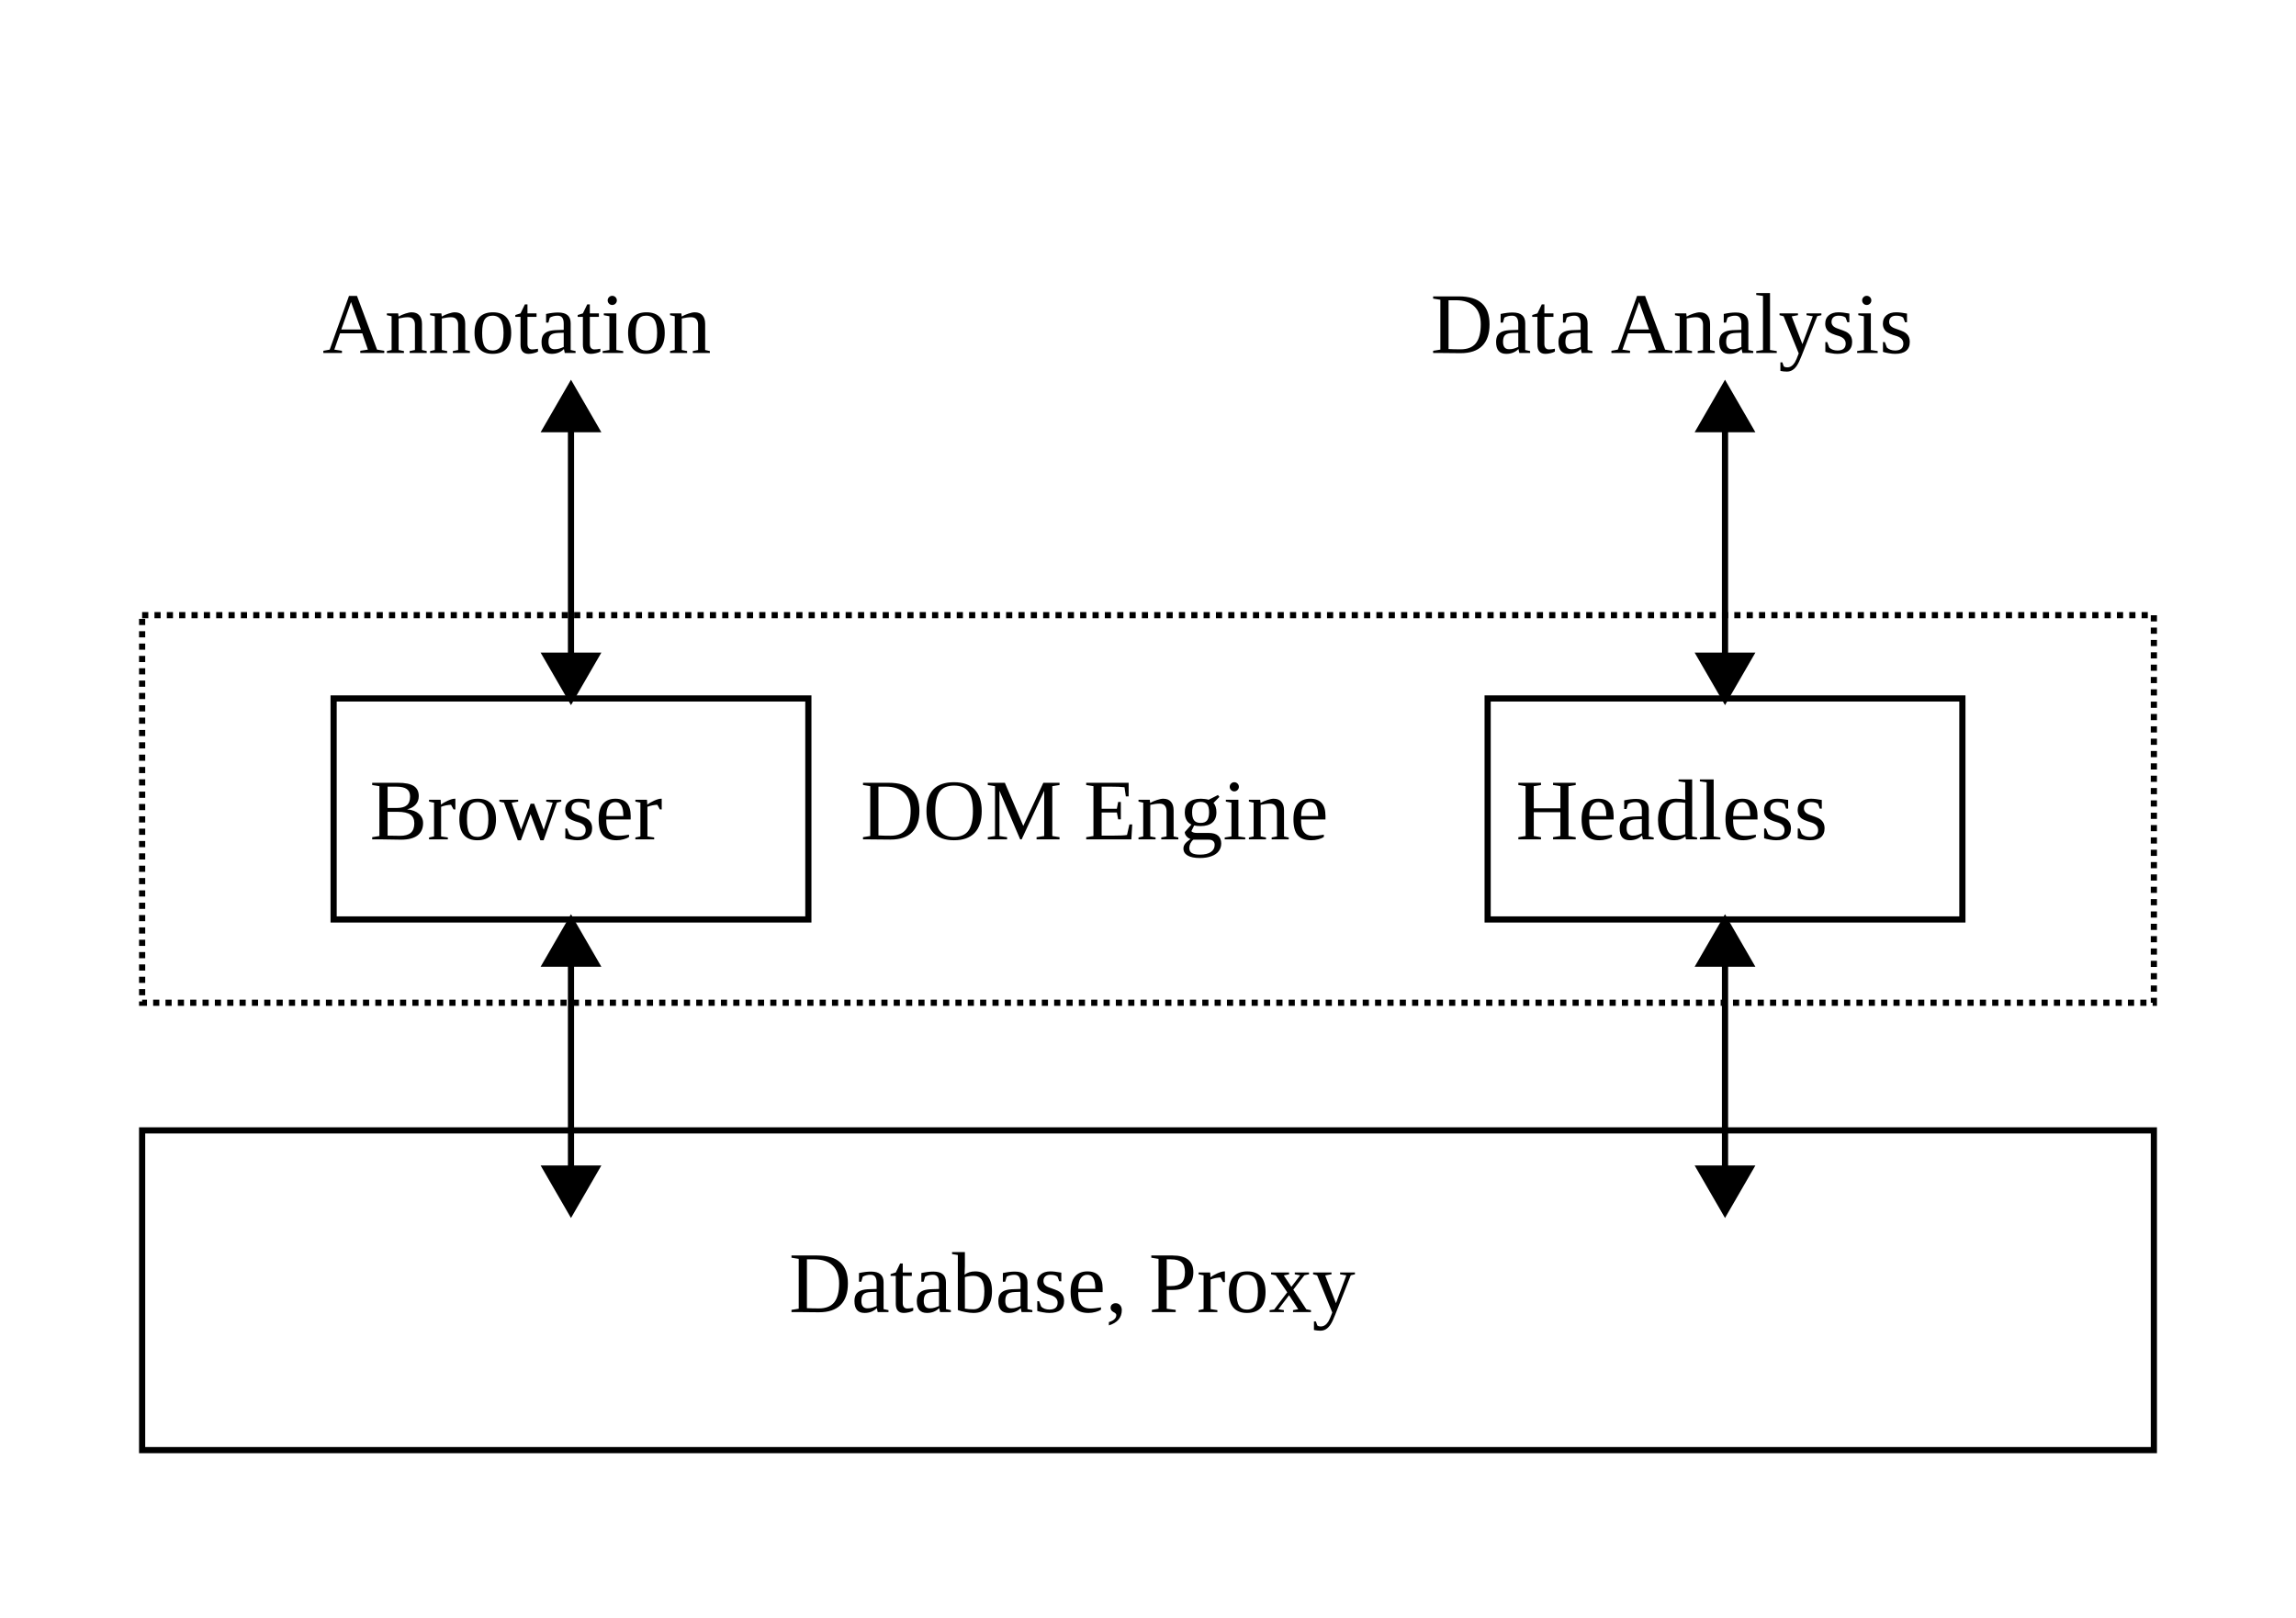
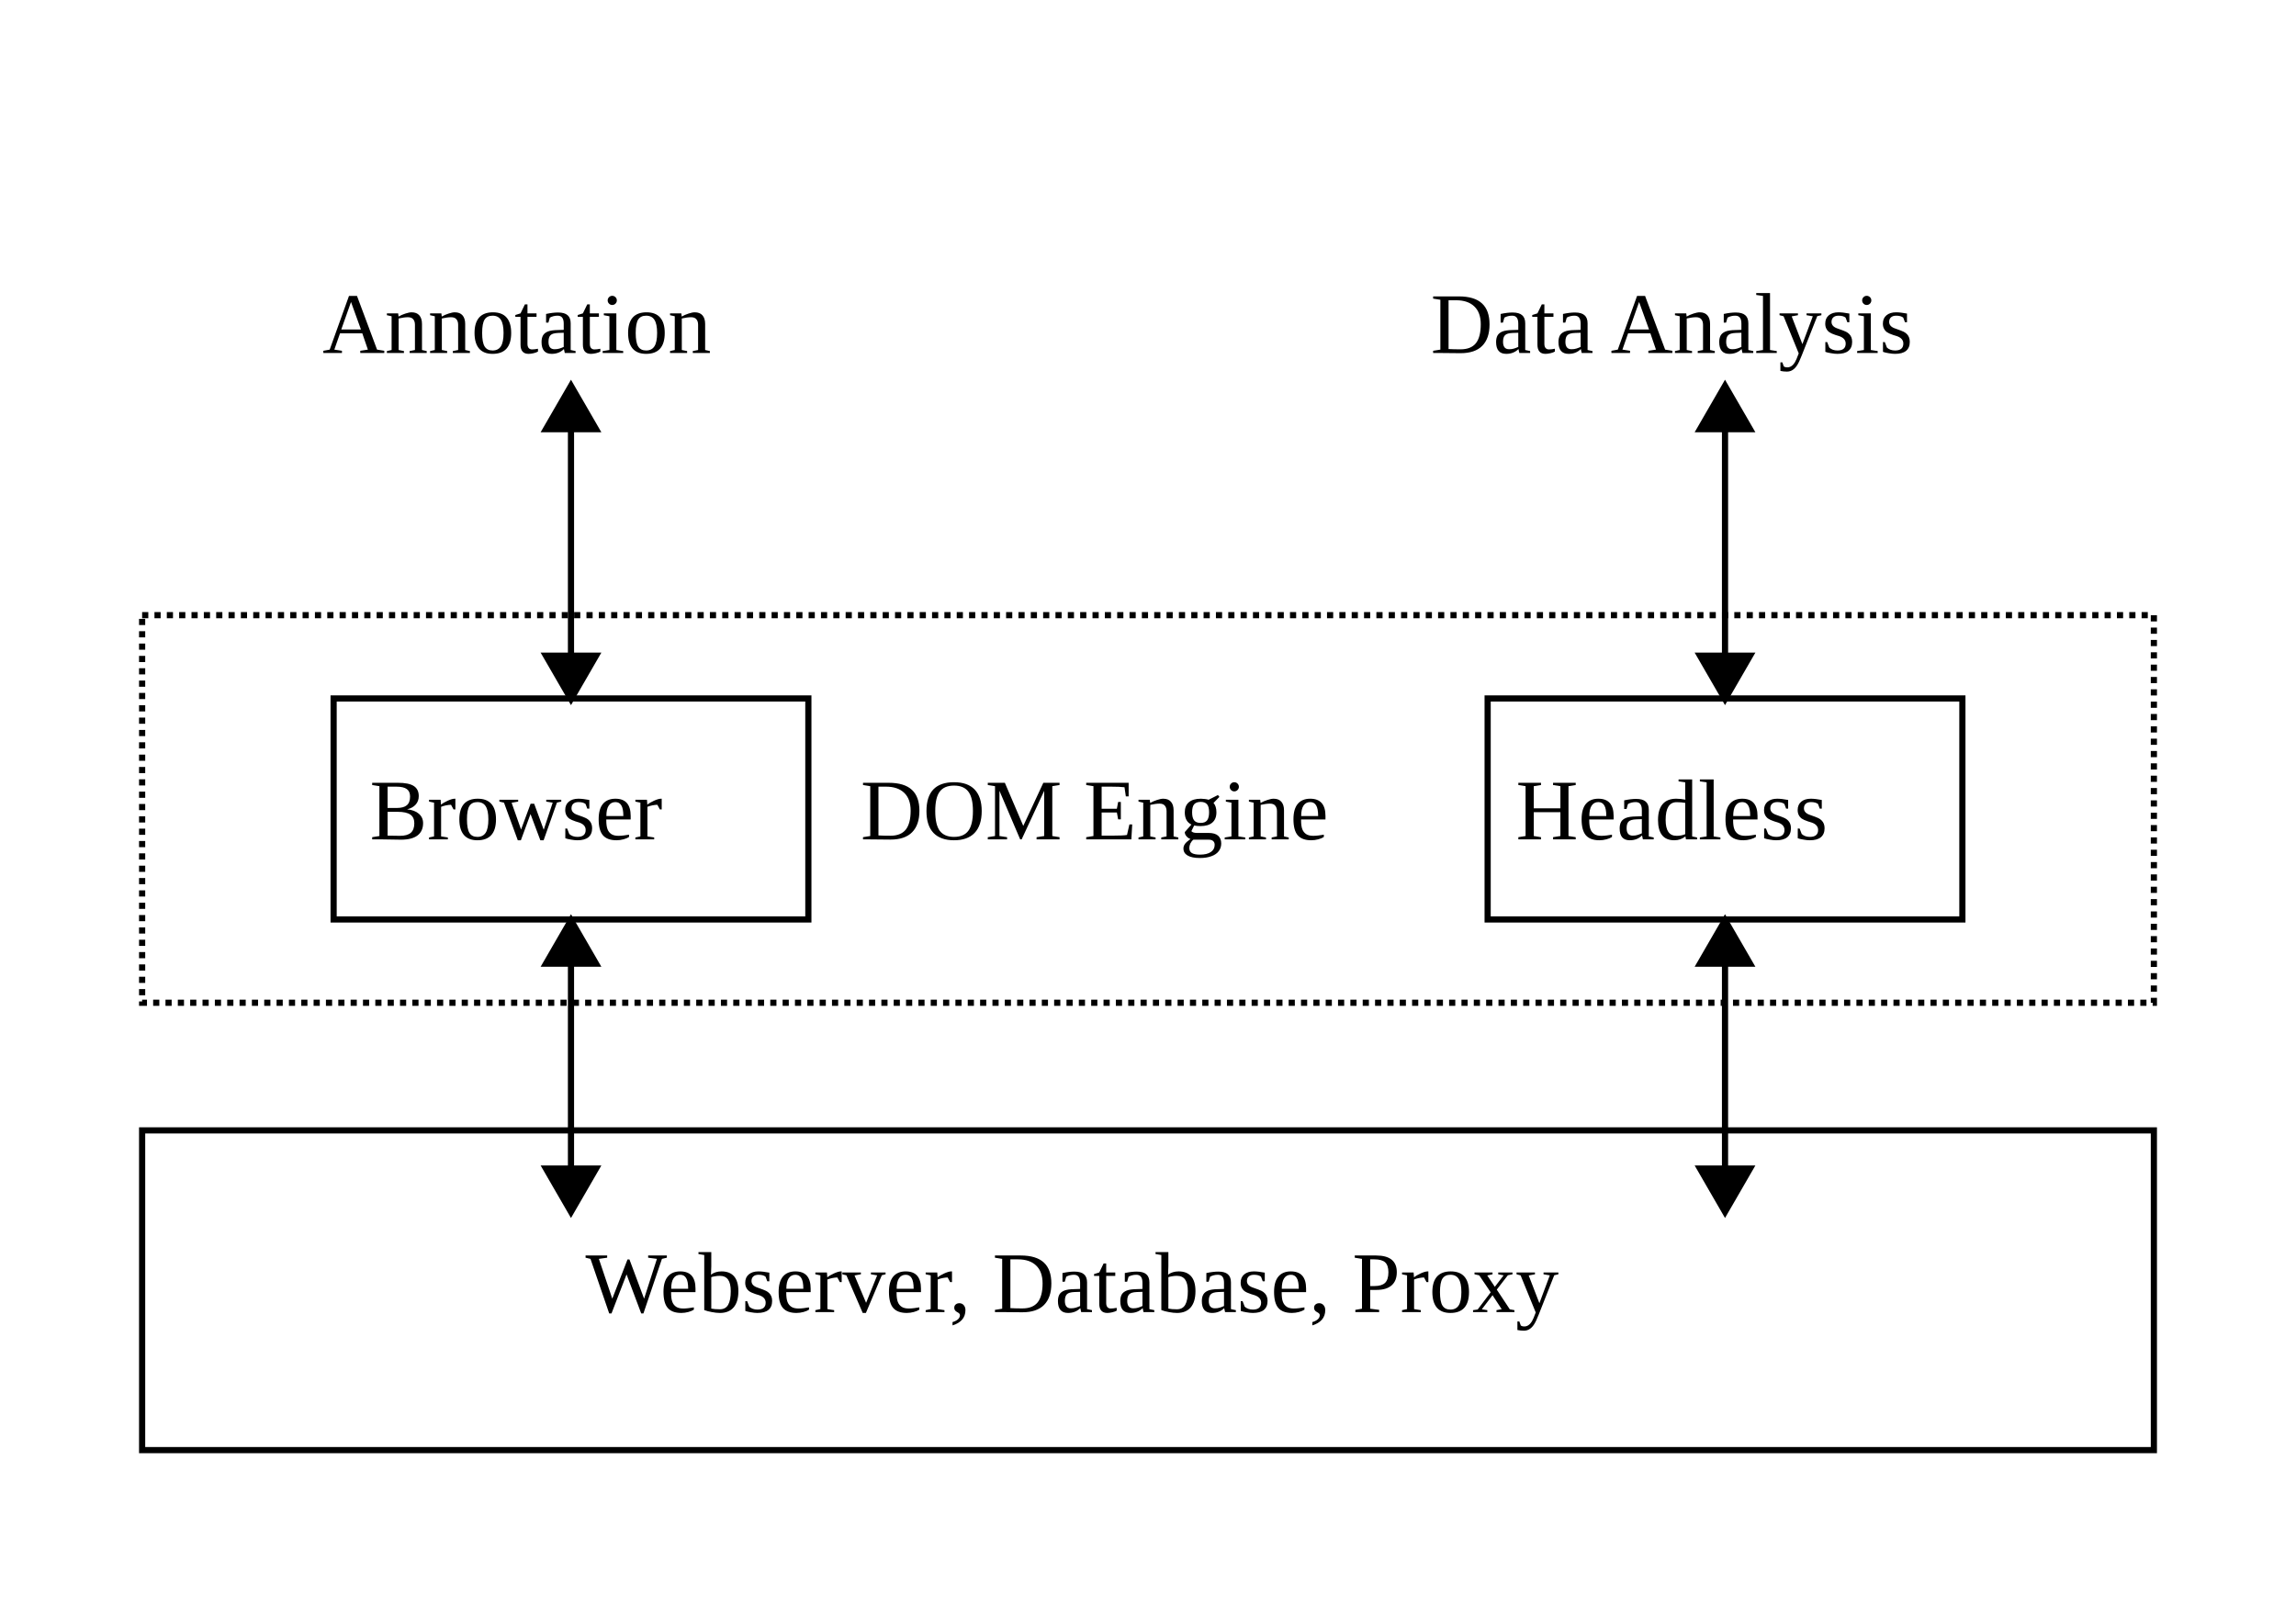
<svg xmlns="http://www.w3.org/2000/svg" width="372.047" height="262.205" id="svg2" version="1.0">
  <defs id="defs4">
    <marker orient="auto" refY="0.0" refX="0.0" id="TriangleInL" style="overflow:visible">
      <path id="path3328" d="M 5.77,0.0 L -2.88,5.0 L -2.88,-5.0 L 5.77,0.0 z " style="fill-rule:evenodd;stroke:#000000;stroke-width:1.0pt;marker-start:none" transform="scale(-0.8)" />
    </marker>
    <marker orient="auto" refY="0.0" refX="0.0" id="TriangleOutL" style="overflow:visible">
      <path id="path3337" d="M 5.77,0.0 L -2.88,5.0 L -2.88,-5.0 L 5.77,0.0 z " style="fill-rule:evenodd;stroke:#000000;stroke-width:1.0pt;marker-start:none" transform="scale(0.8)" />
    </marker>
    <marker orient="auto" refY="0.0" refX="0.0" id="TriangleOutM" style="overflow:visible">
      <path id="path3340" d="M 5.77,0.0 L -2.88,5.0 L -2.88,-5.0 L 5.77,0.0 z " style="fill-rule:evenodd;stroke:#000000;stroke-width:1.0pt;marker-start:none" transform="scale(0.4)" />
    </marker>
  </defs>
  <g id="layer1">
    <rect style="opacity:1;fill:none;fill-opacity:1;fill-rule:evenodd;stroke:#000000;stroke-width:1;stroke-linecap:butt;stroke-linejoin:miter;marker:none;marker-start:none;marker-mid:none;marker-end:none;stroke-miterlimit:4;stroke-dasharray:1,1;stroke-dashoffset:0;stroke-opacity:1;visibility:visible;display:inline;overflow:visible;enable-background:accumulate" id="rect2383" width="325.985" height="62.815" x="23.031" y="99.695" />
    <rect style="opacity:1;fill:none;fill-opacity:1;fill-rule:evenodd;stroke:#000000;stroke-width:1;stroke-linecap:butt;stroke-linejoin:miter;marker:none;marker-start:none;marker-mid:none;marker-end:none;stroke-miterlimit:4;stroke-dasharray:none;stroke-dashoffset:0;stroke-opacity:1;visibility:visible;display:inline;overflow:visible;enable-background:accumulate" id="rect3155" width="325.985" height="51.815" x="23.031" y="183.195" />
    <rect style="fill:none;fill-opacity:1;fill-rule:evenodd;stroke:#000000;stroke-width:1;stroke-linecap:butt;stroke-linejoin:miter;marker:none;marker-start:none;marker-mid:none;marker-end:none;stroke-miterlimit:4;stroke-dasharray:none;stroke-dashoffset:0;stroke-opacity:1;visibility:visible;display:inline;overflow:visible;enable-background:accumulate" id="rect3157" width="76.927" height="35.815" x="54.06" y="113.195" />
    <rect style="fill:none;fill-opacity:1;fill-rule:evenodd;stroke:#000000;stroke-width:1;stroke-linecap:butt;stroke-linejoin:miter;marker:none;marker-start:none;marker-mid:none;marker-end:none;stroke-miterlimit:4;stroke-dasharray:none;stroke-dashoffset:0;stroke-opacity:1;visibility:visible;display:inline;overflow:visible;enable-background:accumulate" id="rect3159" width="76.927" height="35.815" x="241.06" y="113.195" />
    <text xml:space="preserve" style="font-size:14px;font-style:normal;font-variant:normal;font-weight:normal;font-stretch:normal;text-align:center;line-height:100%;writing-mode:lr-tb;text-anchor:middle;fill:#000000;fill-opacity:1;stroke:none;stroke-width:1px;stroke-linecap:butt;stroke-linejoin:miter;stroke-opacity:1;font-family:Times New Roman;-inkscape-font-specification:Times New Roman" x="185.972" y="212.64" id="text3165">
-       <tspan id="tspan3167" x="185.972" y="212.64">Database, Proxy</tspan>
+       <tspan id="tspan3167" x="185.972" y="212.64">Webserver, Database, Proxy</tspan>
      <tspan x="185.972" y="226.64" id="tspan3169" />
    </text>
    <text xml:space="preserve" style="font-size:14px;font-style:normal;font-variant:normal;font-weight:normal;font-stretch:normal;text-align:center;line-height:100%;writing-mode:lr-tb;text-anchor:middle;fill:#000000;fill-opacity:1;stroke:none;stroke-width:1px;stroke-linecap:butt;stroke-linejoin:miter;stroke-opacity:1;font-family:Times New Roman;-inkscape-font-specification:Times New Roman" x="186.099" y="136.034" id="text3171">
      <tspan id="tspan3173" x="186.099" y="136.034">DOM Engine</tspan>
    </text>
    <text xml:space="preserve" style="font-size:14px;font-style:normal;font-variant:normal;font-weight:normal;font-stretch:normal;text-align:center;line-height:100%;writing-mode:lr-tb;text-anchor:middle;fill:#000000;fill-opacity:1;stroke:none;stroke-width:1px;stroke-linecap:butt;stroke-linejoin:miter;stroke-opacity:1;font-family:Times New Roman;-inkscape-font-specification:Times New Roman" x="92.5" y="57.205" id="text3175">
      <tspan id="tspan3177" x="92.5" y="57.205">Annotation</tspan>
    </text>
    <text xml:space="preserve" style="font-size:14px;font-style:normal;font-variant:normal;font-weight:normal;font-stretch:normal;text-align:start;line-height:100%;writing-mode:lr-tb;text-anchor:start;fill:#000000;fill-opacity:1;stroke:none;stroke-width:1px;stroke-linecap:butt;stroke-linejoin:miter;stroke-opacity:1;font-family:DIN 1451 Mittelschrift;-inkscape-font-specification:DIN 1451 Mittelschrift" x="255" y="56.205" id="text3179">
      <tspan id="tspan3181" x="255" y="56.205" />
    </text>
    <text xml:space="preserve" style="font-size:14px;font-style:normal;font-variant:normal;font-weight:normal;font-stretch:normal;text-align:center;line-height:100%;writing-mode:lr-tb;text-anchor:middle;fill:#000000;fill-opacity:1;stroke:none;stroke-width:1px;stroke-linecap:butt;stroke-linejoin:miter;stroke-opacity:1;font-family:Times New Roman;-inkscape-font-specification:Times New Roman" x="279.647" y="57.205" id="text3183">
      <tspan id="tspan3185" x="279.647" y="57.205">Data Analysis</tspan>
    </text>
    <path style="fill:none;fill-rule:evenodd;stroke:#000000;stroke-width:1px;stroke-linecap:butt;stroke-linejoin:miter;marker-start:url(#TriangleInL);marker-mid:none;marker-end:url(#TriangleOutL);stroke-opacity:1" d="M 92.524,67.219 L 92.524,108.597" id="path3189" />
    <path style="fill:none;fill-rule:evenodd;stroke:#000000;stroke-width:1px;stroke-linecap:butt;stroke-linejoin:miter;marker-start:url(#TriangleInL);marker-mid:none;marker-end:url(#TriangleOutL);stroke-opacity:1" d="M 92.524,153.842 L 92.524,191.713" id="path4494" />
    <path style="fill:none;fill-rule:evenodd;stroke:#000000;stroke-width:1px;stroke-linecap:butt;stroke-linejoin:miter;marker-start:url(#TriangleInL);marker-mid:none;marker-end:url(#TriangleOutL);stroke-opacity:1" d="M 279.524,191.713 L 279.524,153.842" id="path4496" />
    <path style="fill:none;fill-rule:evenodd;stroke:#000000;stroke-width:1px;stroke-linecap:butt;stroke-linejoin:miter;marker-start:url(#TriangleInL);marker-mid:none;marker-end:url(#TriangleOutL);stroke-opacity:1" d="M 279.524,108.597 L 279.524,67.219" id="path4498" />
    <text xml:space="preserve" style="font-size:14px;font-style:normal;font-variant:normal;font-weight:normal;font-stretch:normal;text-align:center;line-height:100%;writing-mode:lr-tb;text-anchor:middle;fill:#000000;fill-opacity:1;stroke:none;stroke-width:1px;stroke-linecap:butt;stroke-linejoin:miter;stroke-opacity:1;font-family:Times New Roman;-inkscape-font-specification:Times New Roman" x="92.37" y="136.034" id="text4508">
      <tspan id="tspan4510" x="92.37" y="136.034">Browser</tspan>
    </text>
    <text xml:space="preserve" style="font-size:14px;font-style:normal;font-variant:normal;font-weight:normal;font-stretch:normal;text-align:center;line-height:100%;writing-mode:lr-tb;text-anchor:middle;fill:#000000;fill-opacity:1;stroke:none;stroke-width:1px;stroke-linecap:butt;stroke-linejoin:miter;stroke-opacity:1;font-family:Times New Roman;-inkscape-font-specification:Times New Roman" x="279.647" y="136.034" id="text4512">
      <tspan id="tspan4514" x="279.647" y="136.034">Headless</tspan>
    </text>
  </g>
</svg>
